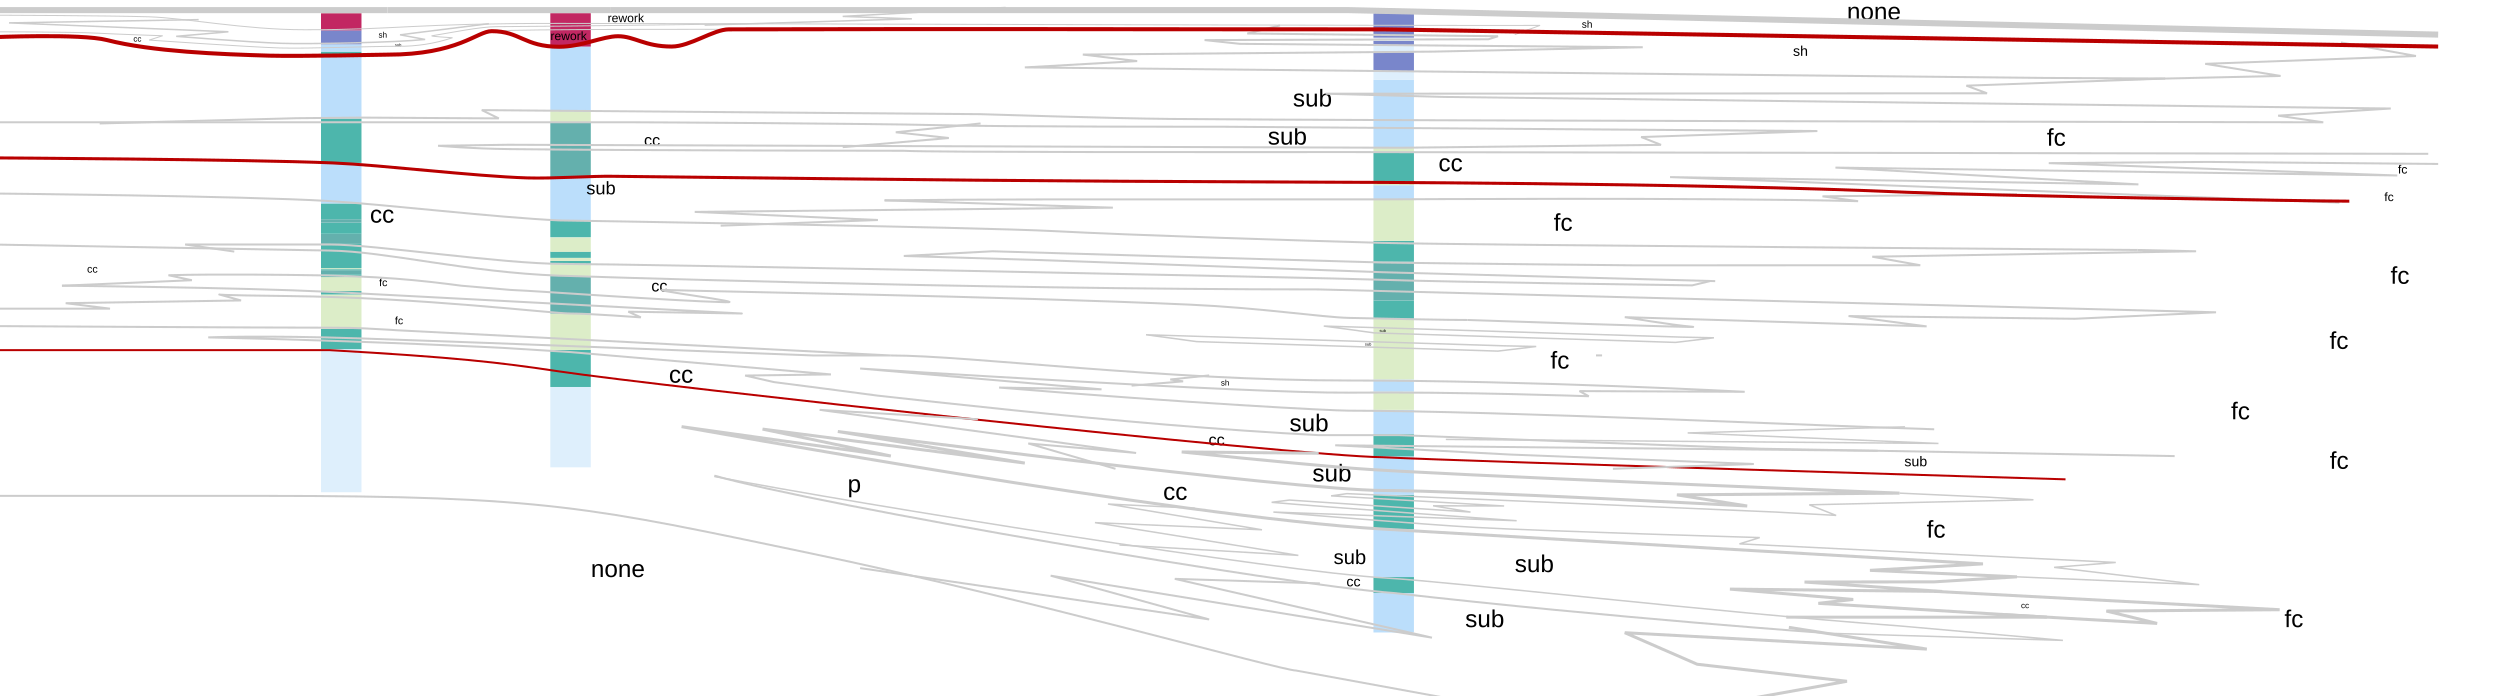
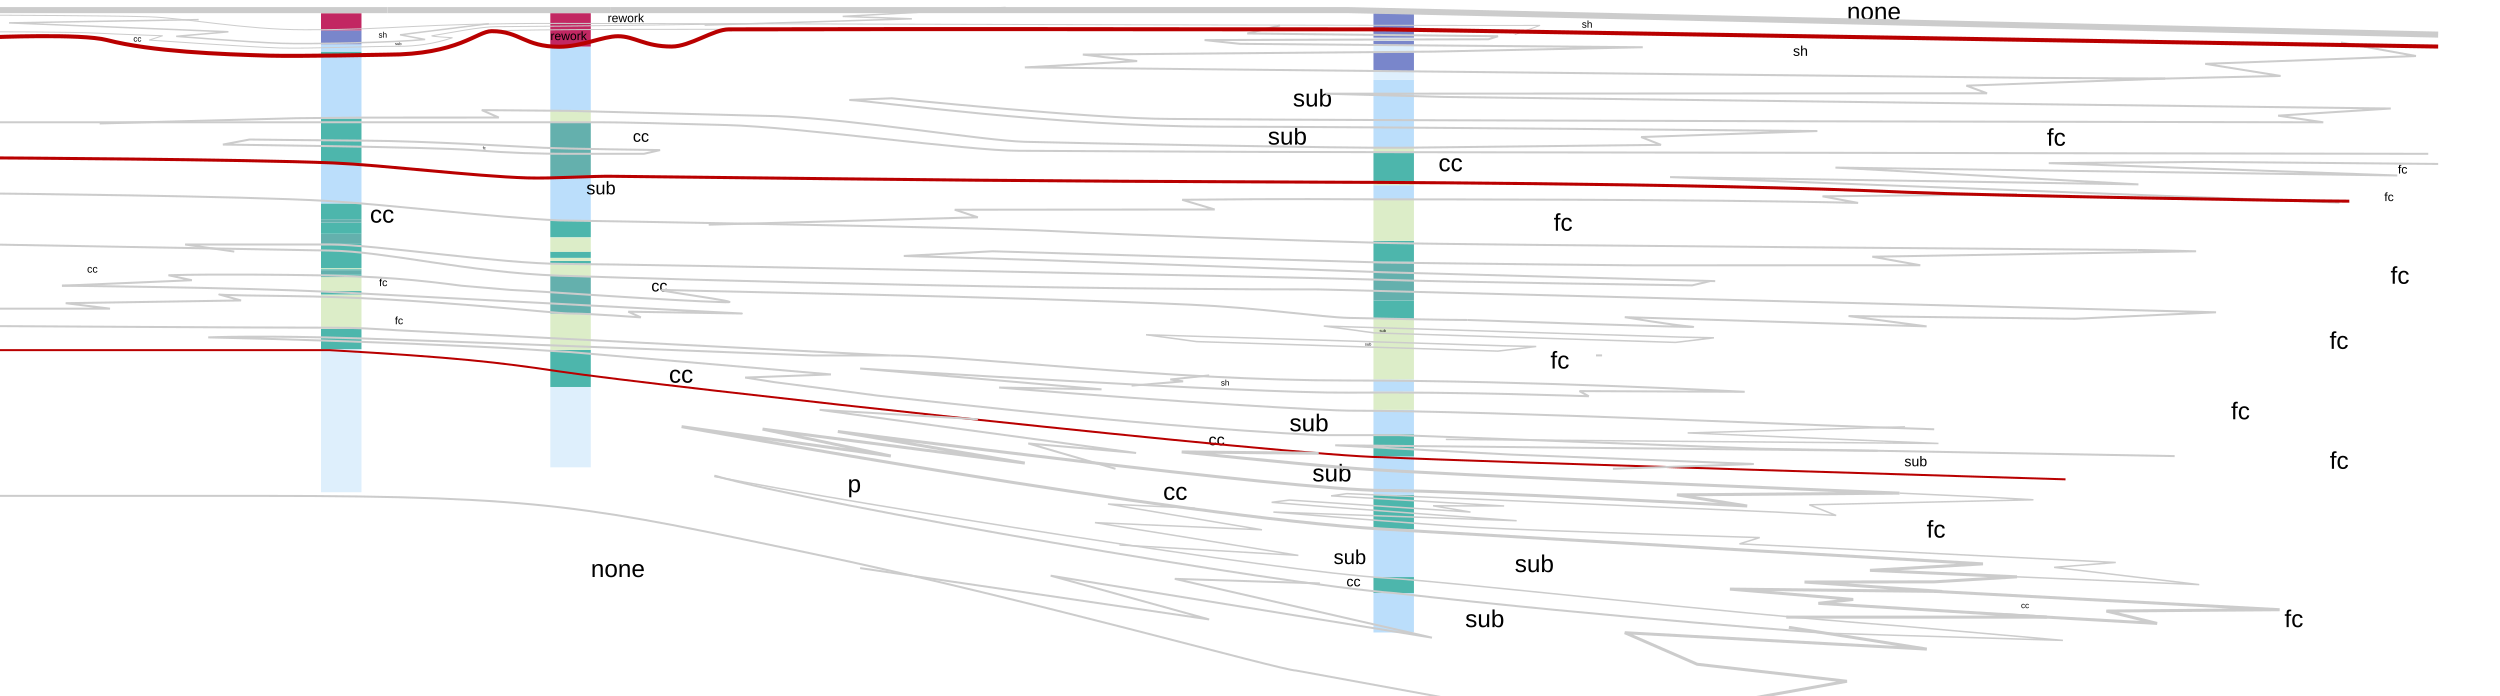
<svg xmlns="http://www.w3.org/2000/svg" id="Layer_1" data-name="Layer 1" width="1235.2" height="343.8" viewBox="0 0 1235.2 343.8">
  <g id="Layer_1-2" data-name="Layer 1-2">
    <g>
      <g>
        <rect x="158.6" y="172.5" width="20" height="70.7" fill="#deeffc" />
        <rect x="158.6" y="162.5" width="20" height="10" fill="#4db6ac" />
        <rect x="158.6" y="145.5" width="20" height="17" fill="#dcedc8" />
        <rect x="158.6" y="143.8" width="20" height="1.7" fill="#4db6ac" />
        <rect x="158.6" y="136.9" width="20" height="6.9" fill="#dcedc8" />
        <rect x="158.6" y="135.5" width="20" height="1.4" fill="#4db6ac" />
        <rect x="158.6" y="133.5" width="20" height="2" fill="#64b0ad" />
        <rect x="158.6" y="133" width="20" height="0.5" fill="#4db6ac" />
        <rect x="158.6" y="132.5" width="20" height="0.5" fill="#dcedc8" />
        <rect x="158.6" y="120.5" width="20" height="12" fill="#4db6ac" />
        <rect x="158.6" y="115.5" width="20" height="5" fill="#64b0ad" />
        <rect x="158.6" y="110" width="20" height="5.5" fill="#4db6ac" />
        <rect x="158.6" y="108.3" width="20" height="1.7" fill="#64b0ad" />
        <rect x="158.6" y="100.5" width="20" height="7.8" fill="#4db6ac" />
        <rect x="158.6" y="80.5" width="20" height="20" fill="#bbdefb" />
        <rect x="158.6" y="58.5" width="20" height="22" fill="#4db6ac" />
        <rect x="158.6" y="27.5" width="20" height="31" fill="#bbdefb" />
        <rect x="158.6" y="25.5" width="20" height="2" fill="#4db6ac" />
        <rect x="158.6" y="21.9" width="20" height="3.6" fill="#bbdefb" />
        <rect x="158.6" y="15" width="20" height="6.9" fill="#7986cb" />
        <rect x="158.6" y="6.5" width="20" height="8.5" fill="#c22762" />
        <rect x="158.6" y="6" width="20" height="0.5" fill="#dcedc8" />
      </g>
      <g>
        <rect x="271.9" y="191.2" width="20" height="39.7" fill="#deeffc" />
        <rect x="271.9" y="172.9" width="20" height="18.3" fill="#4db6ac" />
        <rect x="271.9" y="154.9" width="20" height="18" fill="#dcedc8" />
        <rect x="271.9" y="136.4" width="20" height="18.5" fill="#64b0ad" />
        <rect x="271.9" y="130.4" width="20" height="6" fill="#dcedc8" />
        <rect x="271.9" y="128.9" width="20" height="1.5" fill="#4db6ac" />
        <rect x="271.9" y="127.4" width="20" height="1.5" fill="#dcedc8" />
        <rect x="271.9" y="124.3" width="20" height="3.1" fill="#4db6ac" />
        <rect x="271.9" y="117.3" width="20" height="7.1" fill="#dcedc8" />
        <rect x="271.9" y="108.9" width="20" height="8.3" fill="#4db6ac" />
        <rect x="271.9" y="87.9" width="20" height="21" fill="#bbdefb" />
        <rect x="271.9" y="60.4" width="20" height="27.5" fill="#64b0ad" />
        <rect x="271.9" y="54.4" width="20" height="6" fill="#dcedc8" />
        <rect x="271.9" y="22.9" width="20" height="31.5" fill="#bbdefb" />
        <rect x="271.9" y="6.5" width="20" height="16.5" fill="#c22762" />
      </g>
      <g>
        <rect x="678.6" y="293" width="20" height="19.5" fill="#bbdefb" />
        <rect x="678.6" y="285.1" width="20" height="7.9" fill="#4db6ac" />
        <rect x="678.6" y="261.5" width="20" height="23.6" fill="#bbdefb" />
        <rect x="678.6" y="244.5" width="20" height="17" fill="#4db6ac" />
        <rect x="678.6" y="225.5" width="20" height="19" fill="#bbdefb" />
        <rect x="678.6" y="214.5" width="20" height="11" fill="#4db6ac" />
        <rect x="678.6" y="202.5" width="20" height="12" fill="#bbdefb" />
        <rect x="678.6" y="193.5" width="20" height="9" fill="#dcedc8" />
        <rect x="678.6" y="187.5" width="20" height="6" fill="#bbdefb" />
        <rect x="678.6" y="157.5" width="20" height="30" fill="#dcedc8" />
        <rect x="678.6" y="148.5" width="20" height="9" fill="#4db6ac" />
        <rect x="678.6" y="129.3" width="20" height="19.2" fill="#64b0ad" />
        <rect x="678.6" y="119" width="20" height="10.3" fill="#4db6ac" />
        <rect x="678.6" y="98.5" width="20" height="20.5" fill="#dcedc8" />
        <rect x="678.6" y="91.5" width="20" height="7" fill="#bbdefb" />
        <rect x="678.6" y="90.5" width="20" height="1" fill="#dcedc8" />
        <rect x="678.6" y="75.5" width="20" height="15" fill="#4db6ac" />
        <rect x="678.6" y="73" width="20" height="2.5" fill="#dcedc8" />
        <rect x="678.6" y="39.5" width="20" height="33.5" fill="#bbdefb" />
        <rect x="678.6" y="35.1" width="20" height="4.4" fill="#deeffc" />
        <rect x="678.6" y="25.8" width="20" height="9.3" fill="#7986cb" />
        <rect x="678.6" y="22.4" width="20" height="3.4" fill="#deeffc" />
        <rect x="678.6" y="20.2" width="20" height="2.2" fill="#7986cb" />
        <rect x="678.6" y="18.6" width="20" height="1.6" fill="#deeffc" />
        <rect x="678.6" y="6.5" width="20" height="12.1" fill="#7986cb" />
      </g>
    </g>
  </g>
  <g id="Facies">
    <text transform="translate(330.494 189.073)" font-size="12" font-family="ArialMT, Arial" style="isolation: isolate">cc</text>
    <text transform="translate(291.938 285.09)" font-size="12" font-family="ArialMT, Arial" style="isolation: isolate">none</text>
    <text transform="translate(1102.306 207.154)" font-size="12" font-family="ArialMT, Arial" style="isolation: isolate">fc</text>
    <text transform="translate(748.417 282.645)" font-size="12" font-family="ArialMT, Arial" style="isolation: isolate">sub</text>
    <text transform="translate(637.1 213.08)" font-size="12" font-family="ArialMT, Arial" style="isolation: isolate">sub</text>
    <text transform="translate(418.766 243.19)" font-size="12" font-family="ArialMT, Arial" style="isolation: isolate">p</text>
    <text transform="translate(603.2 190.49)" font-size="4" font-family="ArialMT, Arial" style="isolation: isolate">sh</text>
    <text transform="translate(766.045 182.08)" font-size="12" font-family="ArialMT, Arial" style="isolation: isolate">fc</text>
    <text transform="translate(767.654 114)" font-size="12" font-family="ArialMT, Arial" style="isolation: isolate">fc</text>
    <text transform="translate(638.802 52.609)" font-size="12" font-family="ArialMT, Arial" style="isolation: isolate">sub</text>
    <text transform="translate(182.768 109.99)" font-size="12" font-family="ArialMT, Arial" style="isolation: isolate">cc</text>
    <text transform="translate(321.782 144)" font-size="8" font-family="ArialMT, Arial" style="isolation: isolate">cc</text>
-     <text transform="translate(318.174 72)" font-size="8" font-family="ArialMT, Arial" style="isolation: isolate">cc</text>
-     <text transform="translate(195.1 22.848)" font-size="2" font-family="ArialMT, Arial" style="isolation: isolate">sub</text>
+     <text transform="translate(312.675 70.06)" font-size="8" font-family="ArialMT, Arial" style="isolation: isolate">cc</text>
+     <text transform="translate(195.162 22.286)" font-size="2" font-family="ArialMT, Arial" style="isolation: isolate">sub</text>
    <text transform="translate(885.887 27.599)" font-size="7" font-family="ArialMT, Arial" style="isolation: isolate">sh</text>
    <text transform="translate(781.524 13.701)" font-size="5" font-family="ArialMT, Arial" style="isolation: isolate">sh</text>
    <text transform="translate(187.018 18.6)" font-size="4" font-family="ArialMT, Arial" style="isolation: isolate">sh</text>
    <text transform="translate(912.532 9.744)" font-size="12" font-family="ArialMT, Arial" style="isolation: isolate">none</text>
    <text transform="translate(1150.975 172.362)" font-size="12" font-family="ArialMT, Arial" style="isolation: isolate">fc</text>
    <text transform="translate(710.697 84.602)" font-size="12" font-family="ArialMT, Arial" style="isolation: isolate">cc</text>
    <text transform="translate(187.301 141.383)" font-size="5.283" font-family="ArialMT, Arial" style="isolation: isolate">fc</text>
    <text transform="translate(574.66 246.935)" font-size="12" font-family="ArialMT, Arial" style="isolation: isolate">cc</text>
    <text transform="translate(597.1 220)" font-size="8" font-family="ArialMT, Arial" style="isolation: isolate">cc</text>
    <text transform="translate(665.226 289.709)" font-size="7" font-family="ArialMT, Arial" style="isolation: isolate">cc</text>
    <text transform="translate(1181.127 140.2)" font-size="12" font-family="ArialMT, Arial" style="isolation: isolate">fc</text>
    <text transform="translate(289.683 96.008)" font-size="9" font-family="ArialMT, Arial" style="isolation: isolate">sub</text>
    <text transform="translate(1178.032 99.351)" font-size="6" font-family="ArialMT, Arial" style="isolation: isolate">fc</text>
    <text transform="translate(1184.77 85.737)" font-size="6" font-family="ArialMT, Arial" style="isolation: isolate">fc</text>
    <text transform="translate(195.1 160.2)" font-size="5.283" font-family="ArialMT, Arial" style="isolation: isolate">fc</text>
    <text transform="translate(43.009 134.7)" font-size="5.283" font-family="ArialMT, Arial" style="isolation: isolate">cc</text>
    <text transform="translate(65.885 20.532)" font-size="4" font-family="ArialMT, Arial" style="isolation: isolate">cc</text>
    <text transform="translate(271.938 19.8)" font-size="6" font-family="ArialMT, Arial" style="isolation: isolate">rework</text>
    <text transform="translate(300.195 10.95)" font-size="6" font-family="ArialMT, Arial" style="isolation: isolate">rework</text>
    <text transform="translate(1011.309 72)" font-size="12" font-family="ArialMT, Arial" style="isolation: isolate">fc</text>
    <text transform="translate(723.923 309.84)" font-size="12" font-family="ArialMT, Arial" style="isolation: isolate">sub</text>
    <text transform="translate(940.904 230.365)" font-size="7" font-family="ArialMT, Arial" style="isolation: isolate">sub</text>
    <text transform="translate(1128.697 309.84)" font-size="12" font-family="ArialMT, Arial" style="isolation: isolate">fc</text>
    <text transform="translate(1151.082 231.628)" font-size="12" font-family="ArialMT, Arial" style="isolation: isolate">fc</text>
    <text transform="translate(648.413 237.856)" font-size="12" font-family="ArialMT, Arial" style="isolation: isolate">sub</text>
    <text transform="translate(658.889 278.687)" font-size="10" font-family="ArialMT, Arial" style="isolation: isolate">sub</text>
    <text transform="translate(998.529 300.477)" font-size="4" font-family="ArialMT, Arial" style="isolation: isolate">cc</text>
    <text transform="translate(951.902 265.627)" font-size="12" font-family="ArialMT, Arial" style="isolation: isolate">fc</text>
    <text transform="translate(674.345 170.748)" font-size="2" font-family="ArialMT, Arial" style="isolation: isolate">sub</text>
    <text transform="translate(681.586 164.059)" font-size="2" font-family="ArialMT, Arial" style="isolation: isolate">sub</text>
    <text transform="translate(626.398 71.433)" font-size="12" font-family="ArialMT, Arial" style="isolation: isolate">sub</text>
+     <text transform="translate(238.475 73.786)" font-size="2" font-family="ArialMT, Arial" style="isolation: isolate">fc</text>
  </g>
  <g id="Lines">
    <path d="M242.95,15.4c11.1-1.1,117.2-.9,117.2-.9" fill="none" stroke="#ccc" stroke-width="0.5" />
    <path d="M352.95,235c51.176,14.69,282,54.1,335.65,58,109.4,12.4,215.03,19.889,215.03,19.889" fill="none" stroke="#ccc" />
    <path d="M1020.535,236.83s-291.7-8.69-337.585-10.93c-42.6-.507-358.1-35.1-406.7-42.4-29.9-4.5-50.8-6.9-113.3-10.5H-4.45" fill="none" stroke="#b90000" />
-     <path d="M-4.45,161.1s129.2.8,167.3.8c15.7,0,20.3.6,29.1,1l4.7.3,243.5,12.43H401.9c-29.812-1.054-146.347-5.836-223.878-8.431-47.9-1.6-75.141-.506-75.141-.506,80.371,1.777,145.942,5.207,145.942,5.207l33.081,2.06L410.55,185l-42.415.552,14.215,3.224c1.3.1,51.1,6.671,51.1,6.671,22.891,2.553,31.725,3.543,66.463,7.162,49.23,5.13,104.519,9.987,151.637,12.391h40l178.4,6.7,204.5,3.653" fill="none" stroke="#ccc" />
-     <path d="M437.05,99c56.8-.6,74.2-.5,249.2-.5,0,0,157.2-1,231.8.9L900.45,97l96.1-1" fill="none" stroke="#ccc" />
-     <path d="M356.05,111.5l77.7-2.8-90.5-4,206.6-2.1L437.05,99" fill="none" stroke="#ccc" />
+     <path d="M-4.45,161.1s129.2.8,167.3.8c15.7,0,20.3.6,29.1,1l4.7.3,243.5,12.43H401.9c-29.812-1.054-146.347-5.836-223.878-8.431-47.9-1.6-75.141-.506-75.141-.506,80.371,1.777,145.942,5.207,145.942,5.207l33.081,2.06L410.55,185l-42.415,1.544,14.215,2.232c1.3.1,51.1,6.671,51.1,6.671,22.891,2.553,31.725,3.543,66.463,7.162,49.23,5.13,104.519,9.987,151.637,12.391h40l178.4,6.7,204.5,3.653" fill="none" stroke="#ccc" />
+     <path d="M350.163,111.013l132.983-3.64-11.437-3.751,128.441-.115-16.068-4.8c56.8-.6,75.614-.218,102.168-.2,0,0,157.2-.15,231.8,1.75L900.45,97l96.1-1" fill="none" stroke="#ccc" />
    <polyline points="-1.85 5 146.45 5 191.45 5" fill="none" stroke="#ccc" stroke-width="3" />
    <path d="M191.45,5h110" fill="none" stroke="#ccc" stroke-width="3" />
    <path d="M301.45,5h365l538.2,12.1" fill="none" stroke="#ccc" stroke-width="3" />
    <path d="M2.15,286.3-.35-9.4l1195.8,7.8V318h-1035C138.35,309.8,2.55,303.2,2.15,286.3Z" fill="none" />
    <path d="M-4.35,245h134.2c140.6,0,162.3,5.8,270.2,28.3s233.2,58,240.3,58l111.033,20.316" fill="none" stroke="#ccc" />
    <path d="M941.25,210.9l-107.4,3,123.9,5.2-243.4-2" fill="none" stroke="#ccc" stroke-width="0.75" />
    <path d="M1056.019,123.5c-.6-.1-330.769-2.4-373.069-3.5-37-1-124.4-3.8-162.1-5.8-37.4-2-244.5-5.3-244.5-5.3-31.3-1.4-85.7-7.9-114.3-9.6-41.6-2.5-166.4-3.7-166.4-3.7" fill="none" stroke="#ccc" />
-     <path d="M-4.35,152.5h58.7l-21.9-2.7,86.648-1.354L108.374,145.5s-2.622.355,33.976.767C209,147.018,272.183,154.9,281.9,154.9c9.283,0,34.734,1.912,34.734,1.912l-6.2-2.812,56.082.9c3.7.2-179.768-9.5-203.568-10.7-45-2.2-132.339-3.036-132.339-3.036" fill="none" stroke="#ccc" />
+     <path d="M-4.35,152.5h58.7l-21.9-2.7,86.648-1.354L108.374,145.5s-2.622.355,33.976.767c66.65.751,129.833,8.633,139.55,8.633,9.283,0,34.734,1.912,34.734,1.912l-6.2-2.812,56.082.9c3.7.2-179.768-9.5-203.568-10.7-45-2.2-132.339-3.036-132.339-3.036" fill="none" stroke="#ccc" />
    <path d="M-4.35,120.8l167.3,3c27.9.4,68.1,10.8,113.3,12.4,0,0,200.2,6.8,375.2,6.8l443.45,11.3-69.8,3.2-111.778-1.344,38.578,5.1L802.774,156.7s23.276,3.933,33.276,4.733c9.6.8-110.9-3.333-110.9-3.333h0" fill="none" stroke="#ccc" />
    <path d="M-2.35,7.5s56.5.2,76,.8c18.2.6,47.1,6.4,77,6.4,47.3,0,51.115-3.142,125.815-3.142,53.4,0,426.75,1.192,484.45.992l-12.5,4.55" fill="none" stroke="#ccc" stroke-width="0.5" />
    <path d="M98.15,9.7,4.45,11.3l108.4,4.4-25.8,2.25s35.1,2.85,51.7,3.45c13.6.5,57.417-.415,71.285-1.906L197.65,17.2l43.9-5.5" fill="none" stroke="#ccc" stroke-width="0.75" />
    <polyline points="348.15 12.4 450.55 9.3 416.35 8.1 496.85 3.7" fill="none" stroke="#ccc" stroke-width="0.75" />
-     <path d="M632.411,12.55l-16.161,4,123.9,1.35L735.4,19.4l-140.247.4,17.45,1.86,199.05,1.682L708.25,25.5,535,26.966l26.85,3.217L506.35,33.3l436.2,4.5,67.4.7,59.817.3L971.531,42.33l10.219,3.762-326.8.208,58.6,1.591,467.679,5.72-55.659,3.531,22.316,3.286S683.384,59.709,578.2,58.767c-28.447-.255-93.8-2.355-93.8-2.355L280.472,54.759,238.037,54.4l8.413,4.1-67.7-.4-32.3.3L49.25,61" fill="none" stroke="#ccc" />
+     <path d="M632.411,12.55l-16.161,4,123.9,1.35-4.75,1.5-140.247.4,17.45,1.86,199.05,1.682L708.25,25.5,535,26.966l26.85,3.217L506.35,33.3l436.2,4.5,67.4.7,59.817.3-98.236,3.53,10.219,3.762-326.8.208,58.6,1.591,467.679,5.72-55.659,3.531,22.316,3.286s-464.5-.719-569.686-1.661c-38.043,0-137.578-10.208-137.578-10.208l-21,.84c12.812.514,101.845,13.212,183.7,13.212,74.163,0,294.606,2.14,294.606,2.14l-87.077,2.955,9.818,3.869L692,73c-24.3.269-165.087-2.323-185.65-2.939S424.651,59.188,384.029,57.4L280.472,54.759,238.037,54.4l8.413,3.675-67.7.025-32.3.3L49.25,61" fill="none" stroke="#ccc" />
    <polyline points="1204.65 81 1090.95 80 1012.25 80.6 1184.45 86.7 906.85 82.8 1056.55 91.1 825.15 87.5 1155.85 100.1" fill="none" stroke="#ccc" />
    <path d="M30.611,141.164,94.8,138.449l-11.58-2.463c24-.7,65.33-.086,65.33-.086,38.8.3,59.618,2.664,79.412,5.264l24.252,2.077c16.386.692,77.5,5.279,106.068,6.084,13.553.381-41.321-6.507-29.617-6.063,19.485.738,166.375,3.082,259.373,7.26,34,1.528,65.4,6.251,78.412,6.544,52.494,1.184,58.7,1.034,58.7,1.034" fill="none" stroke="#ccc" />
-     <path d="M-5.65,15.7s40.4,0,53.9.7c9.4.5,32.14,1.262,32.14,1.262l-6.7,2.138s48.567,3.4,64.667,3.9c14.7.4,43.527-.829,58.227-.829a82.8,82.8,0,0,0,27.008-4.227s-11.828-.675-10.128-.975c8.8-1.4,23.638-4.494,32.038-4.494,22.6,0,136.649-1.617,136.649-1.617" fill="none" stroke="#ccc" stroke-width="0.5" />
-     <path d="M-4.35,60.4H309.635c10.766,0,125.06.7,150.924,1.39,35.682.952,142.765.821,142.765.821l294.606,2.14-87.077,2.955,9.818,3.869L692,73,251.121,71.521l-34.7.5c2.11.1,15.617,1.414,35.121,1.641,64.6.751,195.008.835,195.008.835,12.125.819,165.242.642,220.042.642,33.6,0,533.158.858,533.158.858" fill="none" stroke="#ccc" />
+     <path d="M-5.65,15.7s40.4,0,53.9.7c9.4.5,32.14,1.262,32.14,1.262L73.69,19.8s48.567,3.4,64.667,3.9c14.7.4,43.527-.829,58.227-.829a82.792,82.792,0,0,0,27.008-4.227s-11.828-.675-10.128-.975c8.8-1.4,23.638-4.494,32.038-4.494,22.6,0,136.649-1.617,136.649-1.617" fill="none" stroke="#ccc" stroke-width="0.5" />
+     <path d="M-4.35,60.4H296.085c10.766,0,36.786.685,62.65,1.375C394.417,62.727,478.427,74.5,503.291,74.5c12.152,0,108.5.642,163.3.642,33.6,0,533.158.858,533.158.858" fill="none" stroke="#ccc" />
    <polyline points="424.958 280.686 597.42 306.051 519.101 284.424 707.508 315.055 580.433 285.999 652.117 288.242" fill="none" stroke="#ccc" />
    <polyline points="796.9 231.628 866.531 229.264 746.075 224.578 659.696 220 927.75 222.733" fill="none" stroke="#ccc" />
    <path d="M903.63,312.889l115.62,3.511-81.4-7.2c-91.2-6.7-218.7-21.6-252.9-23.6-51.8-3-260.1-36.275-332-50.175" fill="none" stroke="#ccc" stroke-width="0.75" />
    <path d="M847.45,138.9l-164.5-4.4-170.458-6.051-65.942-1.984,43.817-2.315S675.95,129.6,682.95,129.7c41.2.6,124.8,1.4,124.8,1.4l141.03-.05-23.721-4.217,160-2.683-29.044-.65" fill="none" stroke="#ccc" />
    <path d="M115.75,124.3l-24.3-3.5h71.6c22.2,0,84.3,9.6,115.6,9.6,31.2,0,372.656,6.7,406.6,7.9,27.6,1,150.8,2.7,150.8,2.7l9.2-2.2" fill="none" stroke="#ccc" />
    <line x1="791.55" y1="175.6" x2="788.55" y2="175.6" fill="none" stroke="#ccc" />
    <path d="M955.65,212.1c-53.8-1.5-214.4-9.1-289.2-9.2-8.6,0-78.368-3.625-172.815-11.418l50.615.884L424.958,182.08S618.139,194.429,666.35,194c56.239-.5,118.638,1.782,118.638,1.782l-4.6-2.555,81.634.353S757.95,188,666.35,188s-187.544-12.37-226.2-12.37" fill="none" stroke="#ccc" />
-     <path d="M651.55,223.936l-67.7-.636s48.3,5.1,85.1,8.1,269.578,12.246,269.578,12.246l-110,.854L863.25,250s-137-7.476-180.3-7.676c-43.3-.1-269-29.124-269-29.124l92.4,15.6L376.75,212l63.4,13.3-103.4-14.5s245.8,44.7,346.2,50.6,296.8,17.2,296.8,17.2l-55.844,3.2L996.55,285l-40.9,2.479h0l-64.078.093,68,4.655-104.856-1.161,60.929,5.109-17.25,1.928,112.917,6.822H882.55" fill="none" stroke="#ccc" stroke-width="1.5" />
+     <path d="M651.55,223.936l-67.7-.636s48.3,5.1,85.1,8.1,269.578,12.246,269.578,12.246l-110,.854L863.25,250s-137-7.476-180.3-7.676c-43.3-.1-269-29.124-269-29.124l92.4,15.6L376.75,212l63.4,13.3-103.4-14.5s245.8,44.7,346.2,50.6,296.8,17.2,296.8,17.2l-55.844,3.2L996.55,285l-40.9,2.479h0l-64.078.093,68,4.655-104.856-1.161,60.929,5.109L898.4,298.1l112.917,6.822H882.55" fill="none" stroke="#ccc" stroke-width="1.5" />
    <polyline points="883.83 309.972 952.009 320.707 802.774 312.607 838.55 328.2 912.532 336.597 828.689 351.616" fill="none" stroke="#ccc" stroke-width="1.5" />
    <path d="M996.55,285l90.05,3.847-71.7-8.53,30.45-2.417-185.917-9.2,10.017-3.1s-105.248-3.091-140.3-5.009c-25.021-1.371-100-7.591-100-7.591l120.2,4.275s-96.641-6.884-121.06-9.094l8.789-1.114L726.55,253l-18.5-3.1,35.1.1-85.494-5,7.85-1.1L877.392,253l29.8,1.649-13.278-5.23,110.763-2.484-23.77-1.359-42.379-1.93" fill="none" stroke="#ccc" stroke-width="0.75" />
    <polyline points="553.097 269.267 641.483 274.406 540.993 258.219 623.523 261.757 547.42 249.031 590.47 251.112" fill="none" stroke="#ccc" stroke-width="0.75" />
    <polyline points="955.65 292.173 1126.334 301.248 1040.707 301.898 1065.792 308.018 990.426 303.74" fill="none" stroke="#ccc" stroke-width="1.5" />
-     <polyline points="416.362 72.709 468.796 68.2 442.579 65.35 484.482 61" fill="none" stroke="#ccc" />
    <polygon points="591.238 168.785 740.072 173.474 759.009 171.195 742.777 170.853 566.233 165.397 591.238 168.785" fill="none" stroke="#ccc" stroke-width="0.75" />
    <polygon points="679.053 164.488 827.887 169.177 846.824 166.898 830.592 166.556 654.048 161.1 679.053 164.488" fill="none" stroke="#ccc" stroke-width="0.75" />
    <polyline points="559.106 190.534 584.562 188.414 578.2 187.5 597.42 185.478" fill="none" stroke="#ccc" />
    <polyline points="1047.497 39.306 1126.793 37.517 1089.543 31.546 1193.674 27.676 1156.649 20.985" fill="none" stroke="#ccc" />
    <polyline points="551.144 231.628 508.043 219.1 561.337 223.798 404.955 202.5 483.146 207.154" fill="none" stroke="#ccc" />
    <path d="M-4.35,18.4s44.5-1.9,57.2,1.4c22.3,5.7,55.8,7,80.3,7.7,14.5.4,58.3-.5,58.3-.5,35,0,44.3-11.6,51.5-11.6,14,0,16.1,7.7,33.3,7.7,11.1,0,21.5-5.2,29.1-5.2,8.2,0,13.1,5.1,26.5,5.1,9.1,0,20.7-8.5,28.3-8.5,147.9-.3,156.3,0,322.8,0l521.7,8.5" fill="none" stroke="#b90000" stroke-width="2" />
    <path d="M-4.35,78s126.6.7,168.8,2.5c24.1,1,69.9,6.6,96,7.4,12.8.4,32.2-1,42.6-.8,170.9,1.9,192.2,2.3,348.4,2.9,0,0,187.3.3,290.9,5,36.3,1.6,200.4,4.4,218.4,4.4" fill="none" stroke="#b90000" stroke-width="1.5" />
+     <path d="M110.122,71.433s103.847,1.2,123.268,2.717S266.2,76,281.9,76h36.227l8.012-1.847s-45.978-.607-57.472-1.13-58.582-3.345-87.556-3.52-57.8-.572-57.8-.572Z" fill="none" stroke="#ccc" />
  </g>
</svg>
